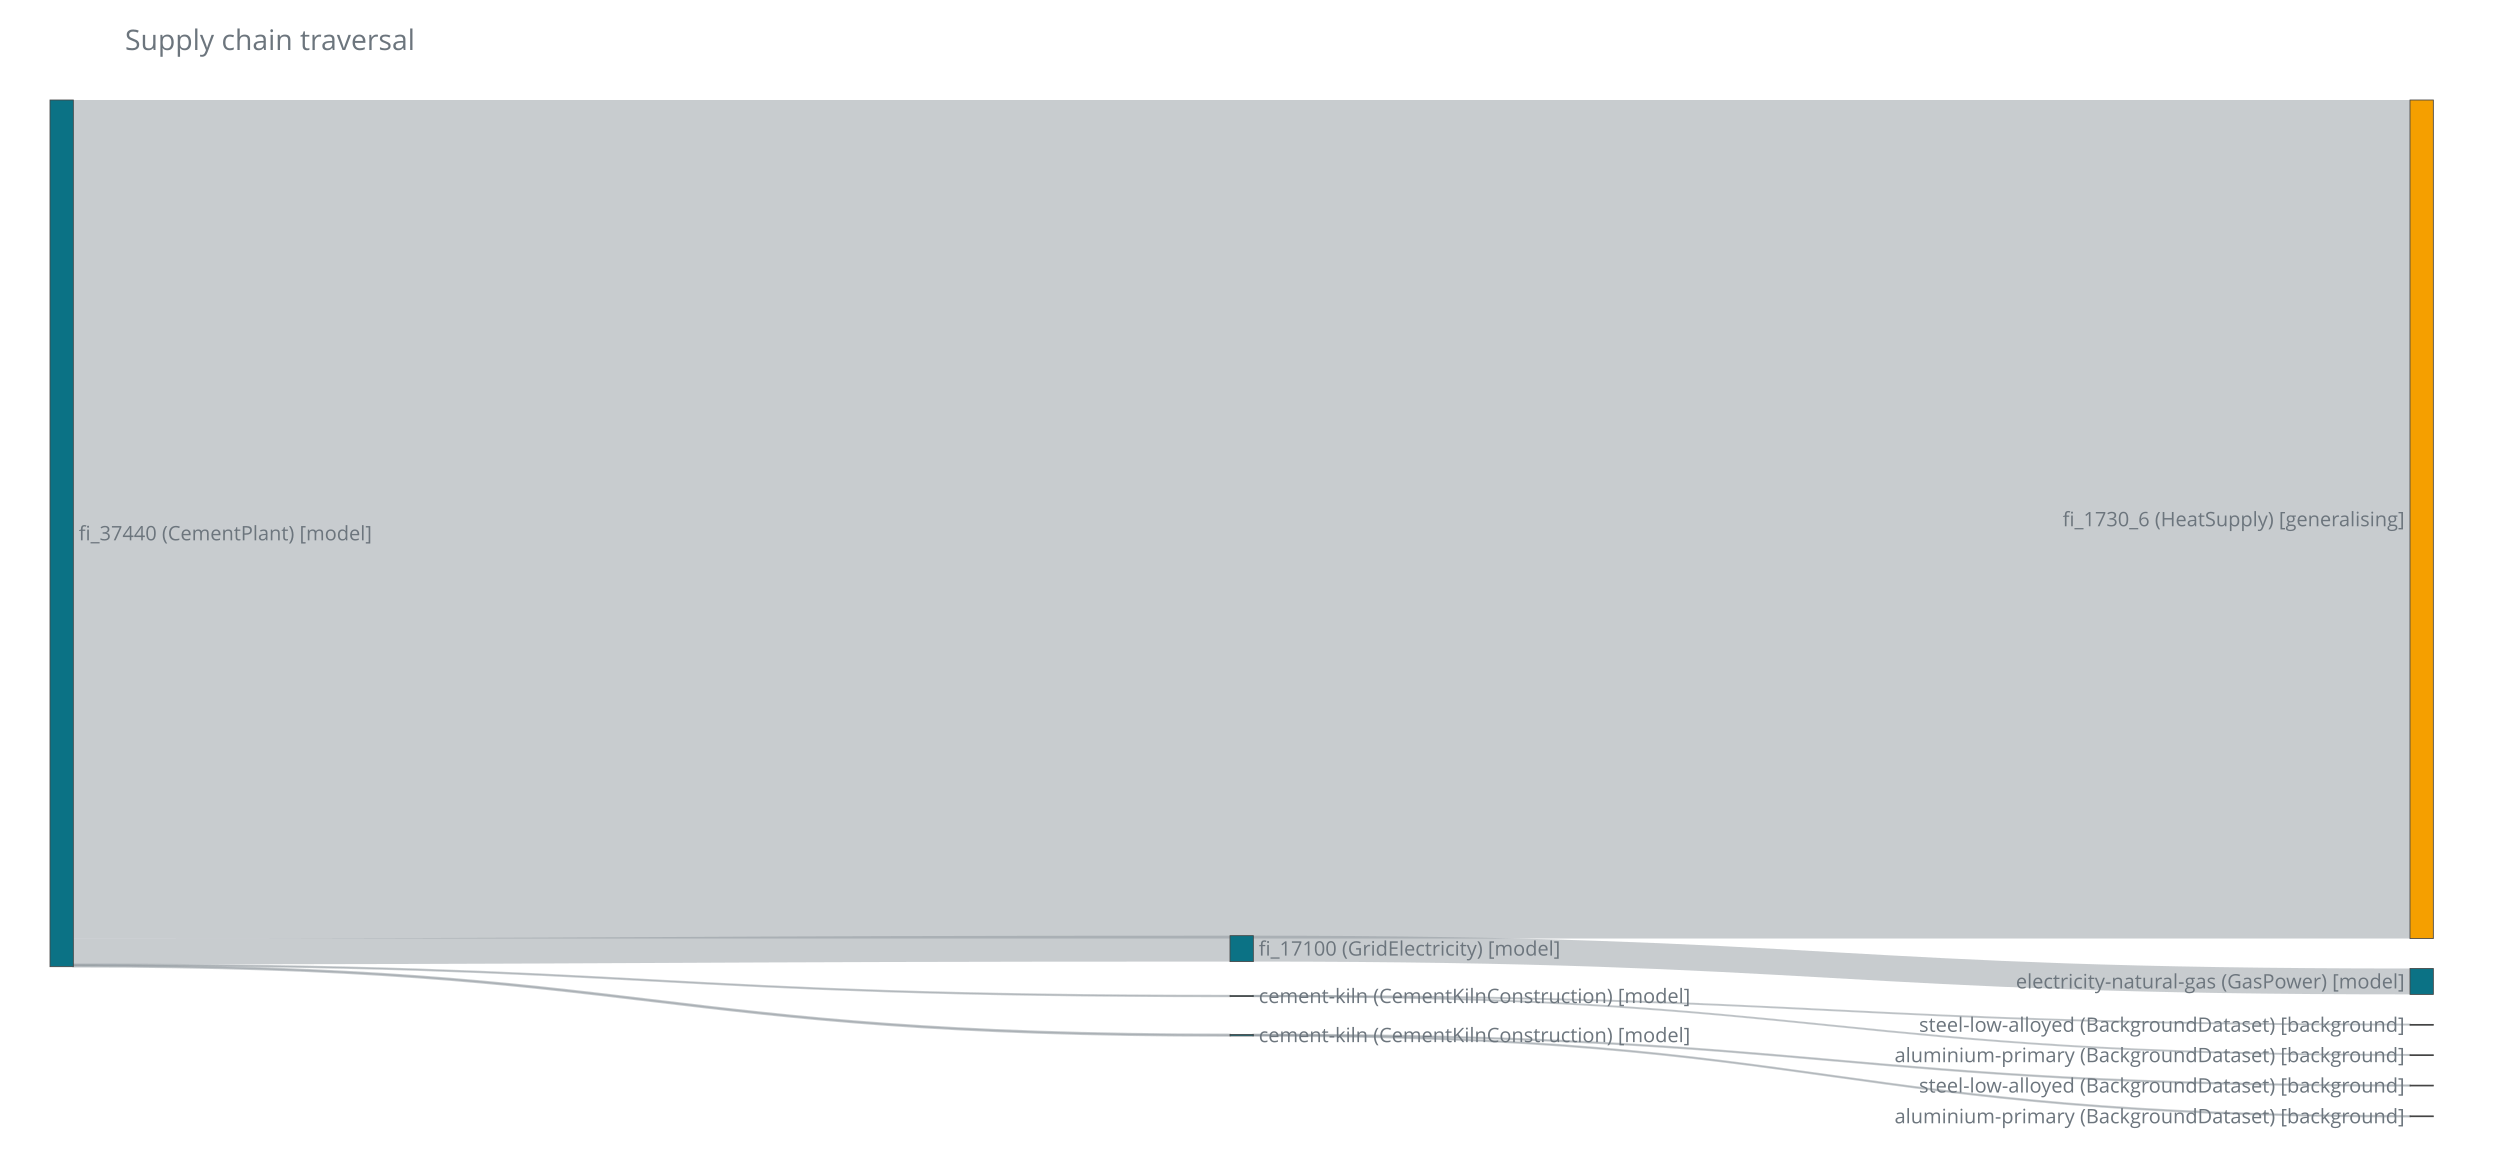
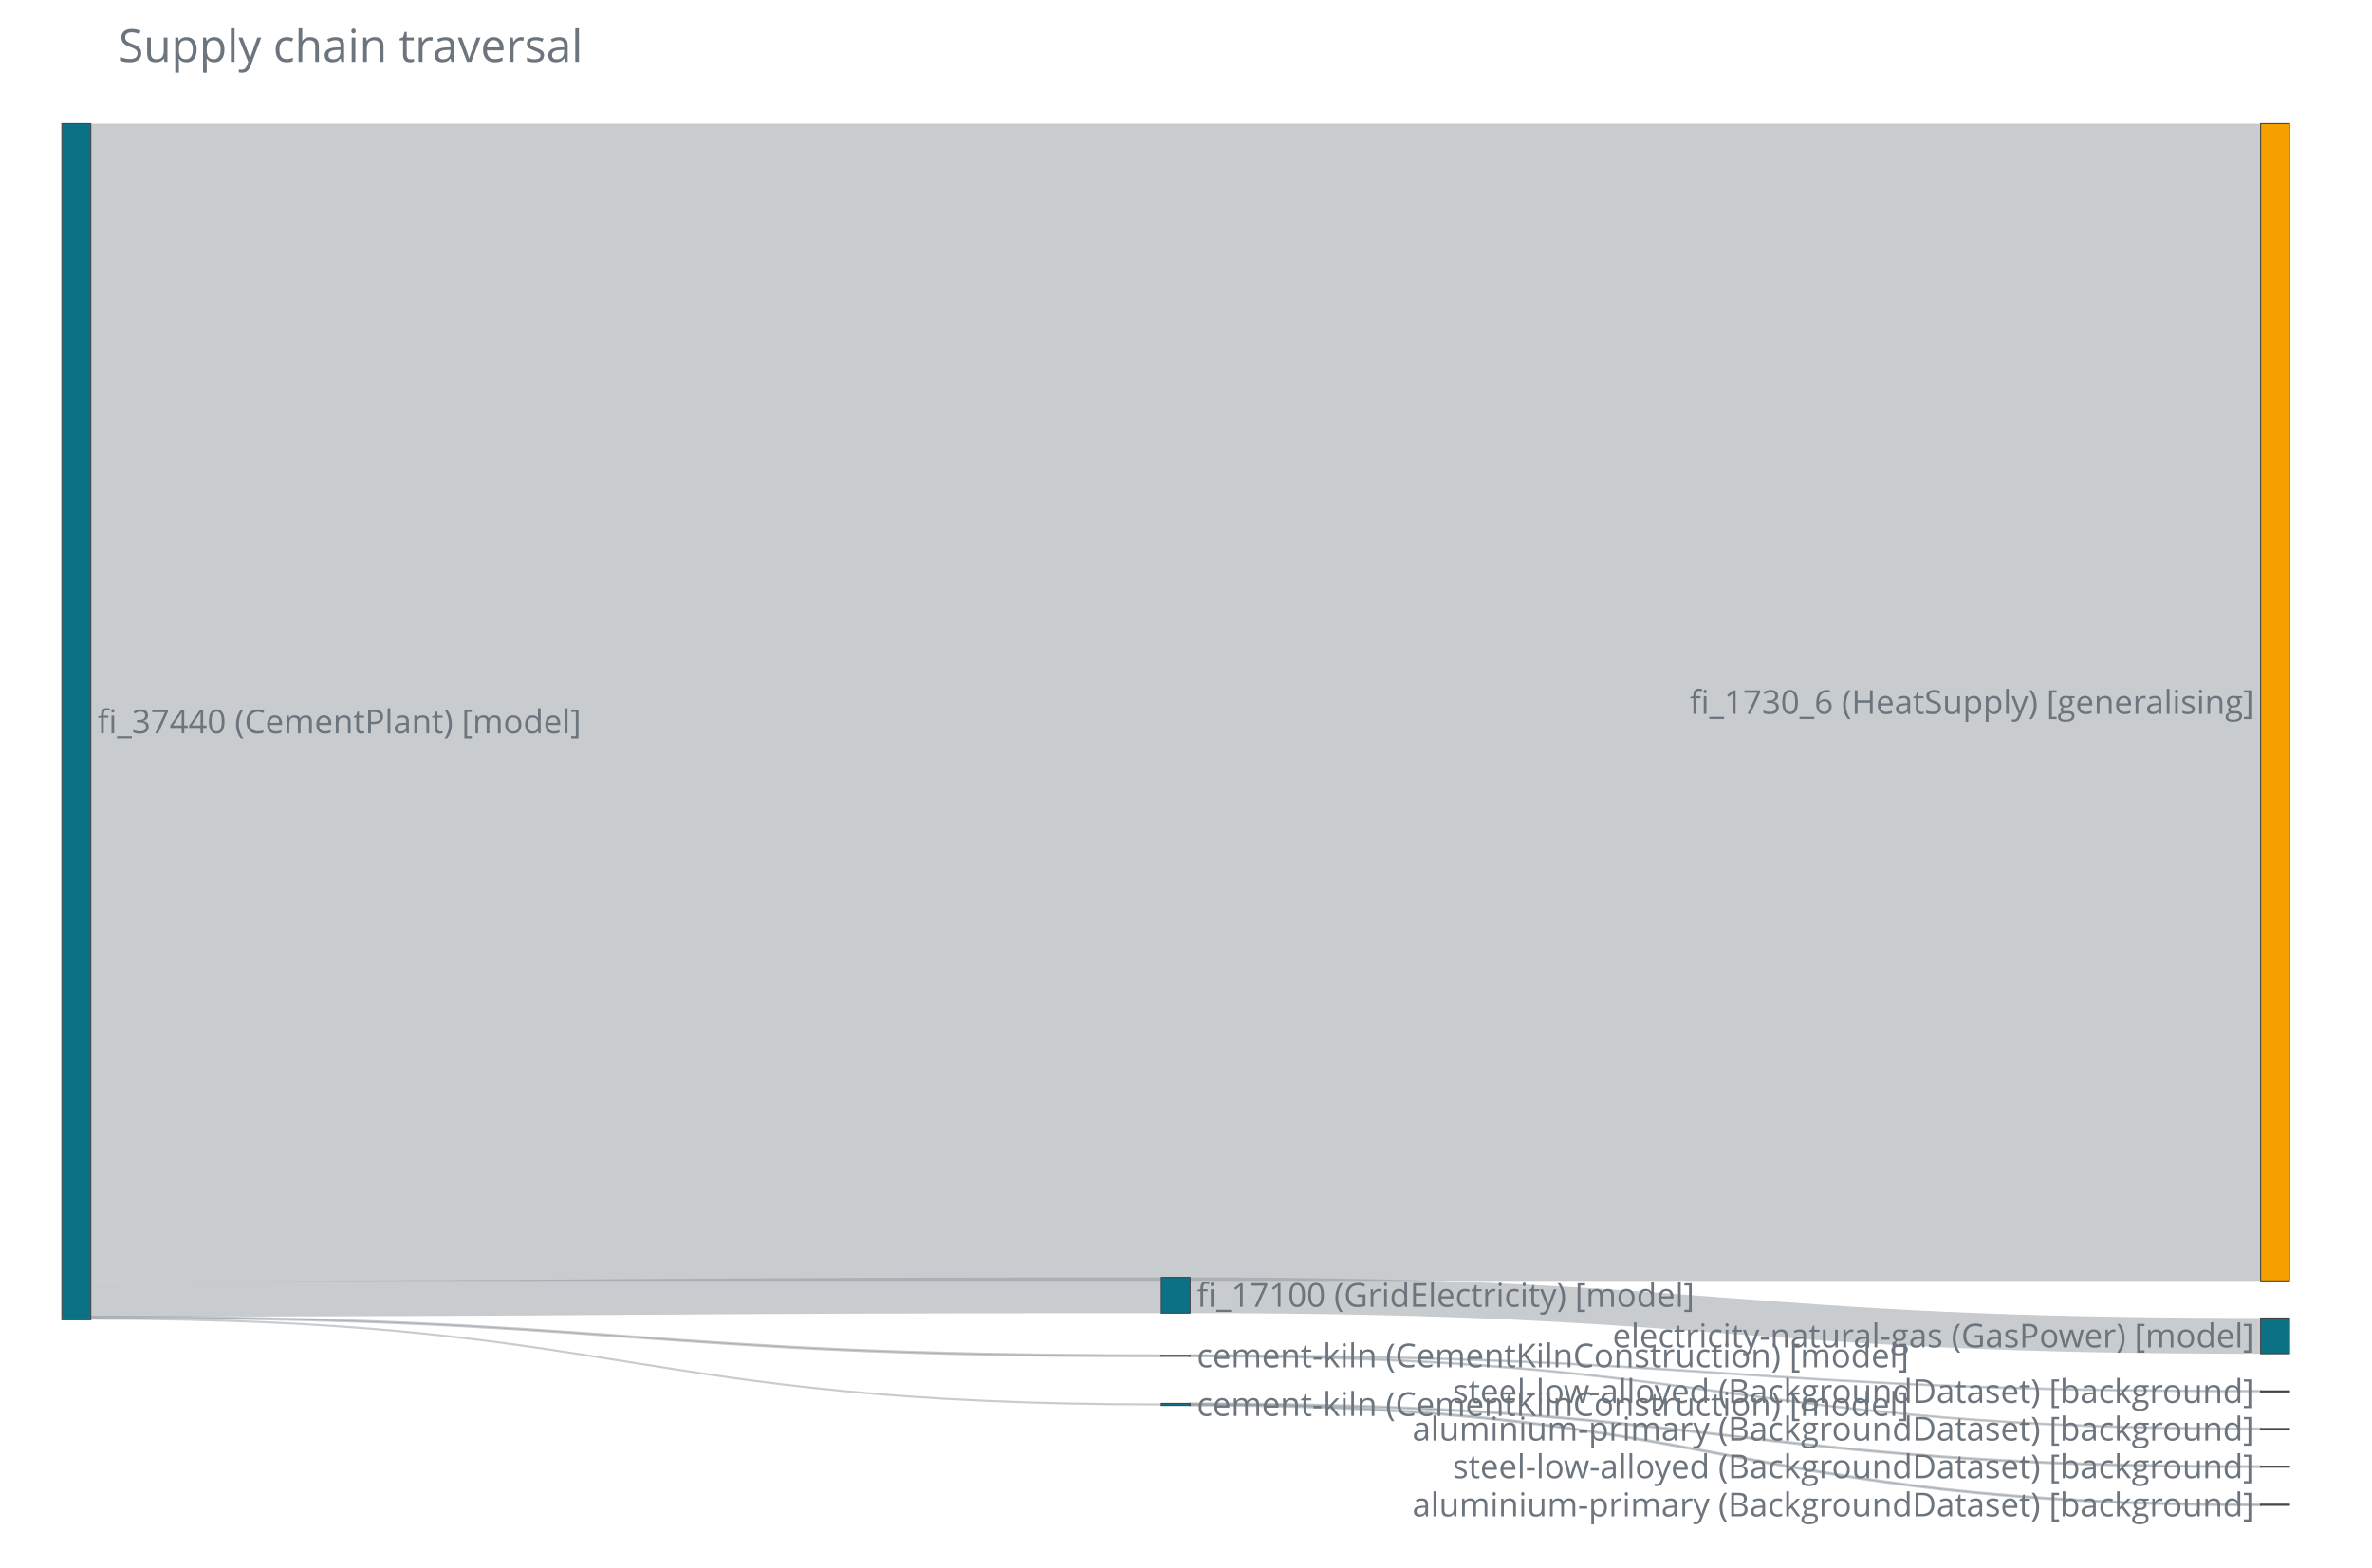
- <svg xmlns="http://www.w3.org/2000/svg" class="main-svg" width="1500" height="700" style="" viewBox="0 0 1500 700">
-   <rect x="0" y="0" width="1500" height="700" style="fill: rgb(0, 0, 0); fill-opacity: 0;" />
-   <defs id="defs-4195d6">
+ <svg xmlns="http://www.w3.org/2000/svg" class="main-svg" width="1150" height="760" style="" viewBox="0 0 1150 760">
+   <rect x="0" y="0" width="1150" height="760" style="fill: rgb(0, 0, 0); fill-opacity: 0;" />
+   <defs id="defs-6e7be3">
    <g class="clips" />
    <g class="gradients" />
    <g class="patterns" />
  </defs>
  <g class="bglayer" />
  <g class="layer-below">
    <g class="imagelayer" />
    <g class="shapelayer" />
  </g>
  <g class="cartesianlayer" />
  <g class="polarlayer" />
  <g class="smithlayer" />
  <g class="ternarylayer" />
  <g class="geolayer" />
  <g class="funnelarealayer" />
  <g class="pielayer" />
  <g class="iciclelayer" />
  <g class="treemaplayer" />
  <g class="sunburstlayer" />
  <g class="glimages" />
  <g class="sankey" transform="translate(30,60)matrix(1 0 0 1 0 0)" style="box-sizing: content-box; position: absolute; left: 0px; shape-rendering: geometricprecision; pointer-events: none;">
    <g class="sankey-links" style="fill: none;">
-       <path class="sankey-link" d="M14,0C715,0 715,0 1416,0L1416,503.099C715,503.099 715,503.099 14,503.099Z" style="stroke: rgb(68, 68, 68); stroke-opacity: 1; fill: rgb(134, 142, 150); fill-opacity: 0.45; stroke-width: 0; opacity: 1;" />
-       <path class="sankey-link" d="M14,503.099C361,503.099 361,501.403 708,501.403L708,516.942C361,516.942 361,518.637 14,518.637Z" style="stroke: rgb(68, 68, 68); stroke-opacity: 1; fill: rgb(134, 142, 150); fill-opacity: 0.45; stroke-width: 0; opacity: 1;" />
-       <path class="sankey-link" d="M14,518.637C361,518.637 361,537.379 708,537.379L708,537.833C361,537.833 361,519.091 14,519.091Z" style="stroke: rgb(134, 142, 150); stroke-opacity: 0.45; fill: rgb(134, 142, 150); fill-opacity: 0.45; stroke-width: 1; opacity: 1;" />
-       <path class="sankey-link" d="M14,519.091C361,519.091 361,560.645 708,560.645L708,561.554C361,561.554 361,520 14,520Z" style="stroke: rgb(134, 142, 150); stroke-opacity: 0.45; fill: rgb(134, 142, 150); fill-opacity: 0.45; stroke-width: 1; opacity: 1;" />
-       <path class="sankey-link" d="M722,501.403C1069,501.403 1069,521.099 1416,521.099L1416,536.637C1069,536.637 1069,516.942 722,516.942Z" style="stroke: rgb(68, 68, 68); stroke-opacity: 1; fill: rgb(134, 142, 150); fill-opacity: 0.45; stroke-width: 0; opacity: 1;" />
-       <path class="sankey-link" d="M722,537.379C1069,537.379 1069,554.637 1416,554.637L1416,554.856C1069,554.856 1069,537.597 722,537.597Z" style="stroke: rgb(134, 142, 150); stroke-opacity: 0.45; fill: rgb(134, 142, 150); fill-opacity: 0.45; stroke-width: 1; opacity: 1;" />
-       <path class="sankey-link" d="M722,537.597C1069,537.597 1069,572.856 1416,572.856L1416,573.091C1069,573.091 1069,537.833 722,537.833Z" style="stroke: rgb(134, 142, 150); stroke-opacity: 0.45; fill: rgb(134, 142, 150); fill-opacity: 0.45; stroke-width: 1; opacity: 1;" />
-       <path class="sankey-link" d="M722,560.645C1069,560.645 1069,591.091 1416,591.091L1416,591.529C1069,591.529 1069,561.083 722,561.083Z" style="stroke: rgb(134, 142, 150); stroke-opacity: 0.45; fill: rgb(134, 142, 150); fill-opacity: 0.45; stroke-width: 1; opacity: 1;" />
-       <path class="sankey-link" d="M722,561.083C1069,561.083 1069,609.529 1416,609.529L1416,610C1069,610 1069,561.554 722,561.554Z" style="stroke: rgb(134, 142, 150); stroke-opacity: 0.45; fill: rgb(134, 142, 150); fill-opacity: 0.45; stroke-width: 1; opacity: 1;" />
+       <path class="sankey-link" d="M14,0C540,0 540,0 1066,0L1066,561.149C540,561.149 540,561.149 14,561.149Z" style="stroke: rgb(68, 68, 68); stroke-opacity: 1; fill: rgb(134, 142, 150); fill-opacity: 0.45; stroke-width: 0; opacity: 1;" />
+       <path class="sankey-link" d="M14,561.149C273.5,561.149 273.5,559.453 533,559.453L533,576.785C273.5,576.785 273.5,578.48 14,578.48Z" style="stroke: rgb(68, 68, 68); stroke-opacity: 1; fill: rgb(134, 142, 150); fill-opacity: 0.45; stroke-width: 0; opacity: 1;" />
+       <path class="sankey-link" d="M14,578.48C273.5,578.48 273.5,597.221 533,597.221L533,597.728C273.5,597.728 273.5,578.987 14,578.987Z" style="stroke: rgb(134, 142, 150); stroke-opacity: 0.45; fill: rgb(134, 142, 150); fill-opacity: 0.45; stroke-width: 1; opacity: 1;" />
+       <path class="sankey-link" d="M14,578.987C273.5,578.987 273.5,620.541 533,620.541L533,621.554C273.5,621.554 273.5,580 14,580Z" style="stroke: rgb(68, 68, 68); stroke-opacity: 1; fill: rgb(134, 142, 150); fill-opacity: 0.45; stroke-width: 0; opacity: 1;" />
+       <path class="sankey-link" d="M547,559.453C806.5,559.453 806.5,579.149 1066,579.149L1066,596.48C806.5,596.48 806.5,576.785 547,576.785Z" style="stroke: rgb(68, 68, 68); stroke-opacity: 1; fill: rgb(134, 142, 150); fill-opacity: 0.45; stroke-width: 0; opacity: 1;" />
+       <path class="sankey-link" d="M547,597.221C806.5,597.221 806.5,614.48 1066,614.48L1066,614.724C806.5,614.724 806.5,597.465 547,597.465Z" style="stroke: rgb(134, 142, 150); stroke-opacity: 0.45; fill: rgb(134, 142, 150); fill-opacity: 0.45; stroke-width: 1; opacity: 1;" />
+       <path class="sankey-link" d="M547,597.465C806.5,597.465 806.5,632.724 1066,632.724L1066,632.987C806.5,632.987 806.5,597.728 547,597.728Z" style="stroke: rgb(134, 142, 150); stroke-opacity: 0.45; fill: rgb(134, 142, 150); fill-opacity: 0.45; stroke-width: 1; opacity: 1;" />
+       <path class="sankey-link" d="M547,620.541C806.5,620.541 806.5,650.987 1066,650.987L1066,651.474C806.5,651.474 806.5,621.028 547,621.028Z" style="stroke: rgb(134, 142, 150); stroke-opacity: 0.45; fill: rgb(134, 142, 150); fill-opacity: 0.45; stroke-width: 1; opacity: 1;" />
+       <path class="sankey-link" d="M547,621.028C806.5,621.028 806.5,669.474 1066,669.474L1066,670C806.5,670 806.5,621.554 547,621.554Z" style="stroke: rgb(134, 142, 150); stroke-opacity: 0.45; fill: rgb(134, 142, 150); fill-opacity: 0.45; stroke-width: 1; opacity: 1;" />
    </g>
    <g class="sankey-node-set" style="cursor: move;">
      <g class="sankey-node" transform="translate(0.000,0.000)" style="opacity: 1;">
-         <rect class="node-rect" width="14" height="520" style="stroke-width: 0.5; stroke: rgb(68, 68, 68); stroke-opacity: 1; fill: rgb(11, 114, 133); fill-opacity: 1;" />
-         <text class="node-label" data-notex="1" x="0" y="0" text-anchor="start" transform="translate(17.25,264.2)" style="cursor: default; font-family: 'Open Sans', verdana, arial, sans-serif; font-size: 12px; fill: rgb(108, 117, 125); fill-opacity: 1; text-shadow: rgb(255, 255, 255) 1px 1px 1px, rgb(255, 255, 255) -1px -1px 1px, rgb(255, 255, 255) 1px -1px 1px, rgb(255, 255, 255) -1px 1px 1px; white-space: pre;">fi_37440 (CementPlant) [model]</text>
+         <rect class="node-rect" width="14" height="580" style="stroke-width: 0.5; stroke: rgb(68, 68, 68); stroke-opacity: 1; fill: rgb(11, 114, 133); fill-opacity: 1;" />
+         <text class="node-label" data-notex="1" x="0" y="0" text-anchor="start" transform="translate(17.25,295.6)" style="cursor: default; font-family: 'Open Sans', verdana, arial, sans-serif; font-size: 16px; fill: rgb(108, 117, 125); fill-opacity: 1; text-shadow: rgb(255, 255, 255) 1px 1px 1px, rgb(255, 255, 255) -1px -1px 1px, rgb(255, 255, 255) 1px -1px 1px, rgb(255, 255, 255) -1px 1px 1px; white-space: pre;">fi_37440 (CementPlant) [model]</text>
      </g>
-       <g class="sankey-node" transform="translate(1416.000,0.000)" style="opacity: 1;">
-         <rect class="node-rect" width="14" height="503.099" style="stroke-width: 0.5; stroke: rgb(68, 68, 68); stroke-opacity: 1; fill: rgb(245, 159, 0); fill-opacity: 1;" />
-         <text class="node-label" data-notex="1" x="0" y="0" text-anchor="end" transform="translate(-3.25,255.7493)" style="cursor: default; font-family: 'Open Sans', verdana, arial, sans-serif; font-size: 12px; fill: rgb(108, 117, 125); fill-opacity: 1; text-shadow: rgb(255, 255, 255) 1px 1px 1px, rgb(255, 255, 255) -1px -1px 1px, rgb(255, 255, 255) 1px -1px 1px, rgb(255, 255, 255) -1px 1px 1px; white-space: pre;">fi_1730_6 (HeatSupply) [generalising]</text>
+       <g class="sankey-node" transform="translate(1066.000,0.000)" style="opacity: 1;">
+         <rect class="node-rect" width="14" height="561.149" style="stroke-width: 0.5; stroke: rgb(68, 68, 68); stroke-opacity: 1; fill: rgb(245, 159, 0); fill-opacity: 1;" />
+         <text class="node-label" data-notex="1" x="0" y="0" text-anchor="end" transform="translate(-3.25,286.1743)" style="cursor: default; font-family: 'Open Sans', verdana, arial, sans-serif; font-size: 16px; fill: rgb(108, 117, 125); fill-opacity: 1; text-shadow: rgb(255, 255, 255) 1px 1px 1px, rgb(255, 255, 255) -1px -1px 1px, rgb(255, 255, 255) 1px -1px 1px, rgb(255, 255, 255) -1px 1px 1px; white-space: pre;">fi_1730_6 (HeatSupply) [generalising]</text>
      </g>
-       <g class="sankey-node" transform="translate(708.000,501.403)" style="opacity: 1;">
-         <rect class="node-rect" width="14" height="15.538" style="stroke-width: 0.5; stroke: rgb(68, 68, 68); stroke-opacity: 1; fill: rgb(11, 114, 133); fill-opacity: 1;" />
-         <text class="node-label" data-notex="1" x="0" y="0" text-anchor="start" transform="translate(17.25,11.9692)" style="cursor: default; font-family: 'Open Sans', verdana, arial, sans-serif; font-size: 12px; fill: rgb(108, 117, 125); fill-opacity: 1; text-shadow: rgb(255, 255, 255) 1px 1px 1px, rgb(255, 255, 255) -1px -1px 1px, rgb(255, 255, 255) 1px -1px 1px, rgb(255, 255, 255) -1px 1px 1px; white-space: pre;">fi_17100 (GridElectricity) [model]</text>
+       <g class="sankey-node" transform="translate(533.000,559.453)" style="opacity: 1;">
+         <rect class="node-rect" width="14" height="17.331" style="stroke-width: 0.5; stroke: rgb(68, 68, 68); stroke-opacity: 1; fill: rgb(11, 114, 133); fill-opacity: 1;" />
+         <text class="node-label" data-notex="1" x="0" y="0" text-anchor="start" transform="translate(17.25,14.26564)" style="cursor: default; font-family: 'Open Sans', verdana, arial, sans-serif; font-size: 16px; fill: rgb(108, 117, 125); fill-opacity: 1; text-shadow: rgb(255, 255, 255) 1px 1px 1px, rgb(255, 255, 255) -1px -1px 1px, rgb(255, 255, 255) 1px -1px 1px, rgb(255, 255, 255) -1px 1px 1px; white-space: pre;">fi_17100 (GridElectricity) [model]</text>
      </g>
-       <g class="sankey-node" transform="translate(708.000,537.379)" style="opacity: 1;">
-         <rect class="node-rect" width="14" height="0.5" style="stroke-width: 0.5; stroke: rgb(68, 68, 68); stroke-opacity: 1; fill: rgb(11, 114, 133); fill-opacity: 1;" />
-         <text class="node-label" data-notex="1" x="0" y="0" text-anchor="start" transform="translate(17.25,4.45)" style="cursor: default; font-family: 'Open Sans', verdana, arial, sans-serif; font-size: 12px; fill: rgb(108, 117, 125); fill-opacity: 1; text-shadow: rgb(255, 255, 255) 1px 1px 1px, rgb(255, 255, 255) -1px -1px 1px, rgb(255, 255, 255) 1px -1px 1px, rgb(255, 255, 255) -1px 1px 1px; white-space: pre;">cement-kiln (CementKilnConstruction) [model]</text>
+       <g class="sankey-node" transform="translate(533.000,597.221)" style="opacity: 1;">
+         <rect class="node-rect" width="14" height="0.507" style="stroke-width: 0.5; stroke: rgb(68, 68, 68); stroke-opacity: 1; fill: rgb(11, 114, 133); fill-opacity: 1;" />
+         <text class="node-label" data-notex="1" x="0" y="0" text-anchor="start" transform="translate(17.25,5.853369)" style="cursor: default; font-family: 'Open Sans', verdana, arial, sans-serif; font-size: 16px; fill: rgb(108, 117, 125); fill-opacity: 1; text-shadow: rgb(255, 255, 255) 1px 1px 1px, rgb(255, 255, 255) -1px -1px 1px, rgb(255, 255, 255) 1px -1px 1px, rgb(255, 255, 255) -1px 1px 1px; white-space: pre;">cement-kiln (CementKilnConstruction) [model]</text>
      </g>
-       <g class="sankey-node" transform="translate(708.000,560.645)" style="opacity: 1;">
-         <rect class="node-rect" width="14" height="0.909" style="stroke-width: 0.5; stroke: rgb(68, 68, 68); stroke-opacity: 1; fill: rgb(11, 114, 133); fill-opacity: 1;" />
-         <text class="node-label" data-notex="1" x="0" y="0" text-anchor="start" transform="translate(17.25,4.654316)" style="cursor: default; font-family: 'Open Sans', verdana, arial, sans-serif; font-size: 12px; fill: rgb(108, 117, 125); fill-opacity: 1; text-shadow: rgb(255, 255, 255) 1px 1px 1px, rgb(255, 255, 255) -1px -1px 1px, rgb(255, 255, 255) 1px -1px 1px, rgb(255, 255, 255) -1px 1px 1px; white-space: pre;">cement-kiln (CementKilnConstruction) [model]</text>
+       <g class="sankey-node" transform="translate(533.000,620.541)" style="opacity: 1;">
+         <rect class="node-rect" width="14" height="1.013" style="stroke-width: 0.5; stroke: rgb(68, 68, 68); stroke-opacity: 1; fill: rgb(11, 114, 133); fill-opacity: 1;" />
+         <text class="node-label" data-notex="1" x="0" y="0" text-anchor="start" transform="translate(17.25,6.106737)" style="cursor: default; font-family: 'Open Sans', verdana, arial, sans-serif; font-size: 16px; fill: rgb(108, 117, 125); fill-opacity: 1; text-shadow: rgb(255, 255, 255) 1px 1px 1px, rgb(255, 255, 255) -1px -1px 1px, rgb(255, 255, 255) 1px -1px 1px, rgb(255, 255, 255) -1px 1px 1px; white-space: pre;">cement-kiln (CementKilnConstruction) [model]</text>
      </g>
-       <g class="sankey-node" transform="translate(1416.000,521.099)" style="opacity: 1;">
-         <rect class="node-rect" width="14" height="15.538" style="stroke-width: 0.5; stroke: rgb(68, 68, 68); stroke-opacity: 1; fill: rgb(11, 114, 133); fill-opacity: 1;" />
-         <text class="node-label" data-notex="1" x="0" y="0" text-anchor="end" transform="translate(-3.25,11.9692)" style="cursor: default; font-family: 'Open Sans', verdana, arial, sans-serif; font-size: 12px; fill: rgb(108, 117, 125); fill-opacity: 1; text-shadow: rgb(255, 255, 255) 1px 1px 1px, rgb(255, 255, 255) -1px -1px 1px, rgb(255, 255, 255) 1px -1px 1px, rgb(255, 255, 255) -1px 1px 1px; white-space: pre;">electricity-natural-gas (GasPower) [model]</text>
+       <g class="sankey-node" transform="translate(1066.000,579.149)" style="opacity: 1;">
+         <rect class="node-rect" width="14" height="17.331" style="stroke-width: 0.5; stroke: rgb(68, 68, 68); stroke-opacity: 1; fill: rgb(11, 114, 133); fill-opacity: 1;" />
+         <text class="node-label" data-notex="1" x="0" y="0" text-anchor="end" transform="translate(-3.25,14.26564)" style="cursor: default; font-family: 'Open Sans', verdana, arial, sans-serif; font-size: 16px; fill: rgb(108, 117, 125); fill-opacity: 1; text-shadow: rgb(255, 255, 255) 1px 1px 1px, rgb(255, 255, 255) -1px -1px 1px, rgb(255, 255, 255) 1px -1px 1px, rgb(255, 255, 255) -1px 1px 1px; white-space: pre;">electricity-natural-gas (GasPower) [model]</text>
      </g>
-       <g class="sankey-node" transform="translate(1416.000,554.637)" style="opacity: 1;">
+       <g class="sankey-node" transform="translate(1066.000,614.480)" style="opacity: 1;">
        <rect class="node-rect" width="14" height="0.5" style="stroke-width: 0.5; stroke: rgb(68, 68, 68); stroke-opacity: 1; fill: rgb(134, 142, 150); fill-opacity: 1;" />
-         <text class="node-label" data-notex="1" x="0" y="0" text-anchor="end" transform="translate(-3.25,4.45)" style="cursor: default; font-family: 'Open Sans', verdana, arial, sans-serif; font-size: 12px; fill: rgb(108, 117, 125); fill-opacity: 1; text-shadow: rgb(255, 255, 255) 1px 1px 1px, rgb(255, 255, 255) -1px -1px 1px, rgb(255, 255, 255) 1px -1px 1px, rgb(255, 255, 255) -1px 1px 1px; white-space: pre;">steel-low-alloyed (BackgroundDataset) [background]</text>
+         <text class="node-label" data-notex="1" x="0" y="0" text-anchor="end" transform="translate(-3.25,5.85)" style="cursor: default; font-family: 'Open Sans', verdana, arial, sans-serif; font-size: 16px; fill: rgb(108, 117, 125); fill-opacity: 1; text-shadow: rgb(255, 255, 255) 1px 1px 1px, rgb(255, 255, 255) -1px -1px 1px, rgb(255, 255, 255) 1px -1px 1px, rgb(255, 255, 255) -1px 1px 1px; white-space: pre;">steel-low-alloyed (BackgroundDataset) [background]</text>
      </g>
-       <g class="sankey-node" transform="translate(1416.000,572.856)" style="opacity: 1;">
+       <g class="sankey-node" transform="translate(1066.000,632.724)" style="opacity: 1;">
        <rect class="node-rect" width="14" height="0.5" style="stroke-width: 0.5; stroke: rgb(68, 68, 68); stroke-opacity: 1; fill: rgb(134, 142, 150); fill-opacity: 1;" />
-         <text class="node-label" data-notex="1" x="0" y="0" text-anchor="end" transform="translate(-3.25,4.45)" style="cursor: default; font-family: 'Open Sans', verdana, arial, sans-serif; font-size: 12px; fill: rgb(108, 117, 125); fill-opacity: 1; text-shadow: rgb(255, 255, 255) 1px 1px 1px, rgb(255, 255, 255) -1px -1px 1px, rgb(255, 255, 255) 1px -1px 1px, rgb(255, 255, 255) -1px 1px 1px; white-space: pre;">aluminium-primary (BackgroundDataset) [background]</text>
+         <text class="node-label" data-notex="1" x="0" y="0" text-anchor="end" transform="translate(-3.25,5.85)" style="cursor: default; font-family: 'Open Sans', verdana, arial, sans-serif; font-size: 16px; fill: rgb(108, 117, 125); fill-opacity: 1; text-shadow: rgb(255, 255, 255) 1px 1px 1px, rgb(255, 255, 255) -1px -1px 1px, rgb(255, 255, 255) 1px -1px 1px, rgb(255, 255, 255) -1px 1px 1px; white-space: pre;">aluminium-primary (BackgroundDataset) [background]</text>
      </g>
-       <g class="sankey-node" transform="translate(1416.000,591.091)" style="opacity: 1;">
+       <g class="sankey-node" transform="translate(1066.000,650.987)" style="opacity: 1;">
        <rect class="node-rect" width="14" height="0.5" style="stroke-width: 0.5; stroke: rgb(68, 68, 68); stroke-opacity: 1; fill: rgb(134, 142, 150); fill-opacity: 1;" />
-         <text class="node-label" data-notex="1" x="0" y="0" text-anchor="end" transform="translate(-3.25,4.45)" style="cursor: default; font-family: 'Open Sans', verdana, arial, sans-serif; font-size: 12px; fill: rgb(108, 117, 125); fill-opacity: 1; text-shadow: rgb(255, 255, 255) 1px 1px 1px, rgb(255, 255, 255) -1px -1px 1px, rgb(255, 255, 255) 1px -1px 1px, rgb(255, 255, 255) -1px 1px 1px; white-space: pre;">steel-low-alloyed (BackgroundDataset) [background]</text>
+         <text class="node-label" data-notex="1" x="0" y="0" text-anchor="end" transform="translate(-3.25,5.85)" style="cursor: default; font-family: 'Open Sans', verdana, arial, sans-serif; font-size: 16px; fill: rgb(108, 117, 125); fill-opacity: 1; text-shadow: rgb(255, 255, 255) 1px 1px 1px, rgb(255, 255, 255) -1px -1px 1px, rgb(255, 255, 255) 1px -1px 1px, rgb(255, 255, 255) -1px 1px 1px; white-space: pre;">steel-low-alloyed (BackgroundDataset) [background]</text>
      </g>
-       <g class="sankey-node" transform="translate(1416.000,609.529)" style="opacity: 1;">
-         <rect class="node-rect" width="14" height="0.5" style="stroke-width: 0.5; stroke: rgb(68, 68, 68); stroke-opacity: 1; fill: rgb(134, 142, 150); fill-opacity: 1;" />
-         <text class="node-label" data-notex="1" x="0" y="0" text-anchor="end" transform="translate(-3.25,4.45)" style="cursor: default; font-family: 'Open Sans', verdana, arial, sans-serif; font-size: 12px; fill: rgb(108, 117, 125); fill-opacity: 1; text-shadow: rgb(255, 255, 255) 1px 1px 1px, rgb(255, 255, 255) -1px -1px 1px, rgb(255, 255, 255) 1px -1px 1px, rgb(255, 255, 255) -1px 1px 1px; white-space: pre;">aluminium-primary (BackgroundDataset) [background]</text>
+       <g class="sankey-node" transform="translate(1066.000,669.474)" style="opacity: 1;">
+         <rect class="node-rect" width="14" height="0.526" style="stroke-width: 0.5; stroke: rgb(68, 68, 68); stroke-opacity: 1; fill: rgb(134, 142, 150); fill-opacity: 1;" />
+         <text class="node-label" data-notex="1" x="0" y="0" text-anchor="end" transform="translate(-3.25,5.862871)" style="cursor: default; font-family: 'Open Sans', verdana, arial, sans-serif; font-size: 16px; fill: rgb(108, 117, 125); fill-opacity: 1; text-shadow: rgb(255, 255, 255) 1px 1px 1px, rgb(255, 255, 255) -1px -1px 1px, rgb(255, 255, 255) 1px -1px 1px, rgb(255, 255, 255) -1px 1px 1px; white-space: pre;">aluminium-primary (BackgroundDataset) [background]</text>
      </g>
    </g>
  </g>
-   <defs id="topdefs-4195d6">
+   <defs id="topdefs-6e7be3">
    <g class="clips" />
  </defs>
  <g class="layer-above">
    <g class="imagelayer" />
    <g class="shapelayer" />
  </g>
  <g class="infolayer">
    <g class="g-gtitle">
-       <text class="gtitle" x="75" y="30" text-anchor="start" dy="0em" style="opacity: 1; font-family: 'Open Sans', verdana, arial, sans-serif; font-size: 17px; fill: rgb(108, 117, 125); fill-opacity: 1; white-space: pre;">Supply chain traversal</text>
+       <text class="gtitle" x="57.5" y="30" text-anchor="start" dy="0em" style="opacity: 1; font-family: 'Open Sans', verdana, arial, sans-serif; font-size: 22px; fill: rgb(108, 117, 125); fill-opacity: 1; white-space: pre;">Supply chain traversal</text>
    </g>
    <g class="first-render" />
  </g>
</svg>
